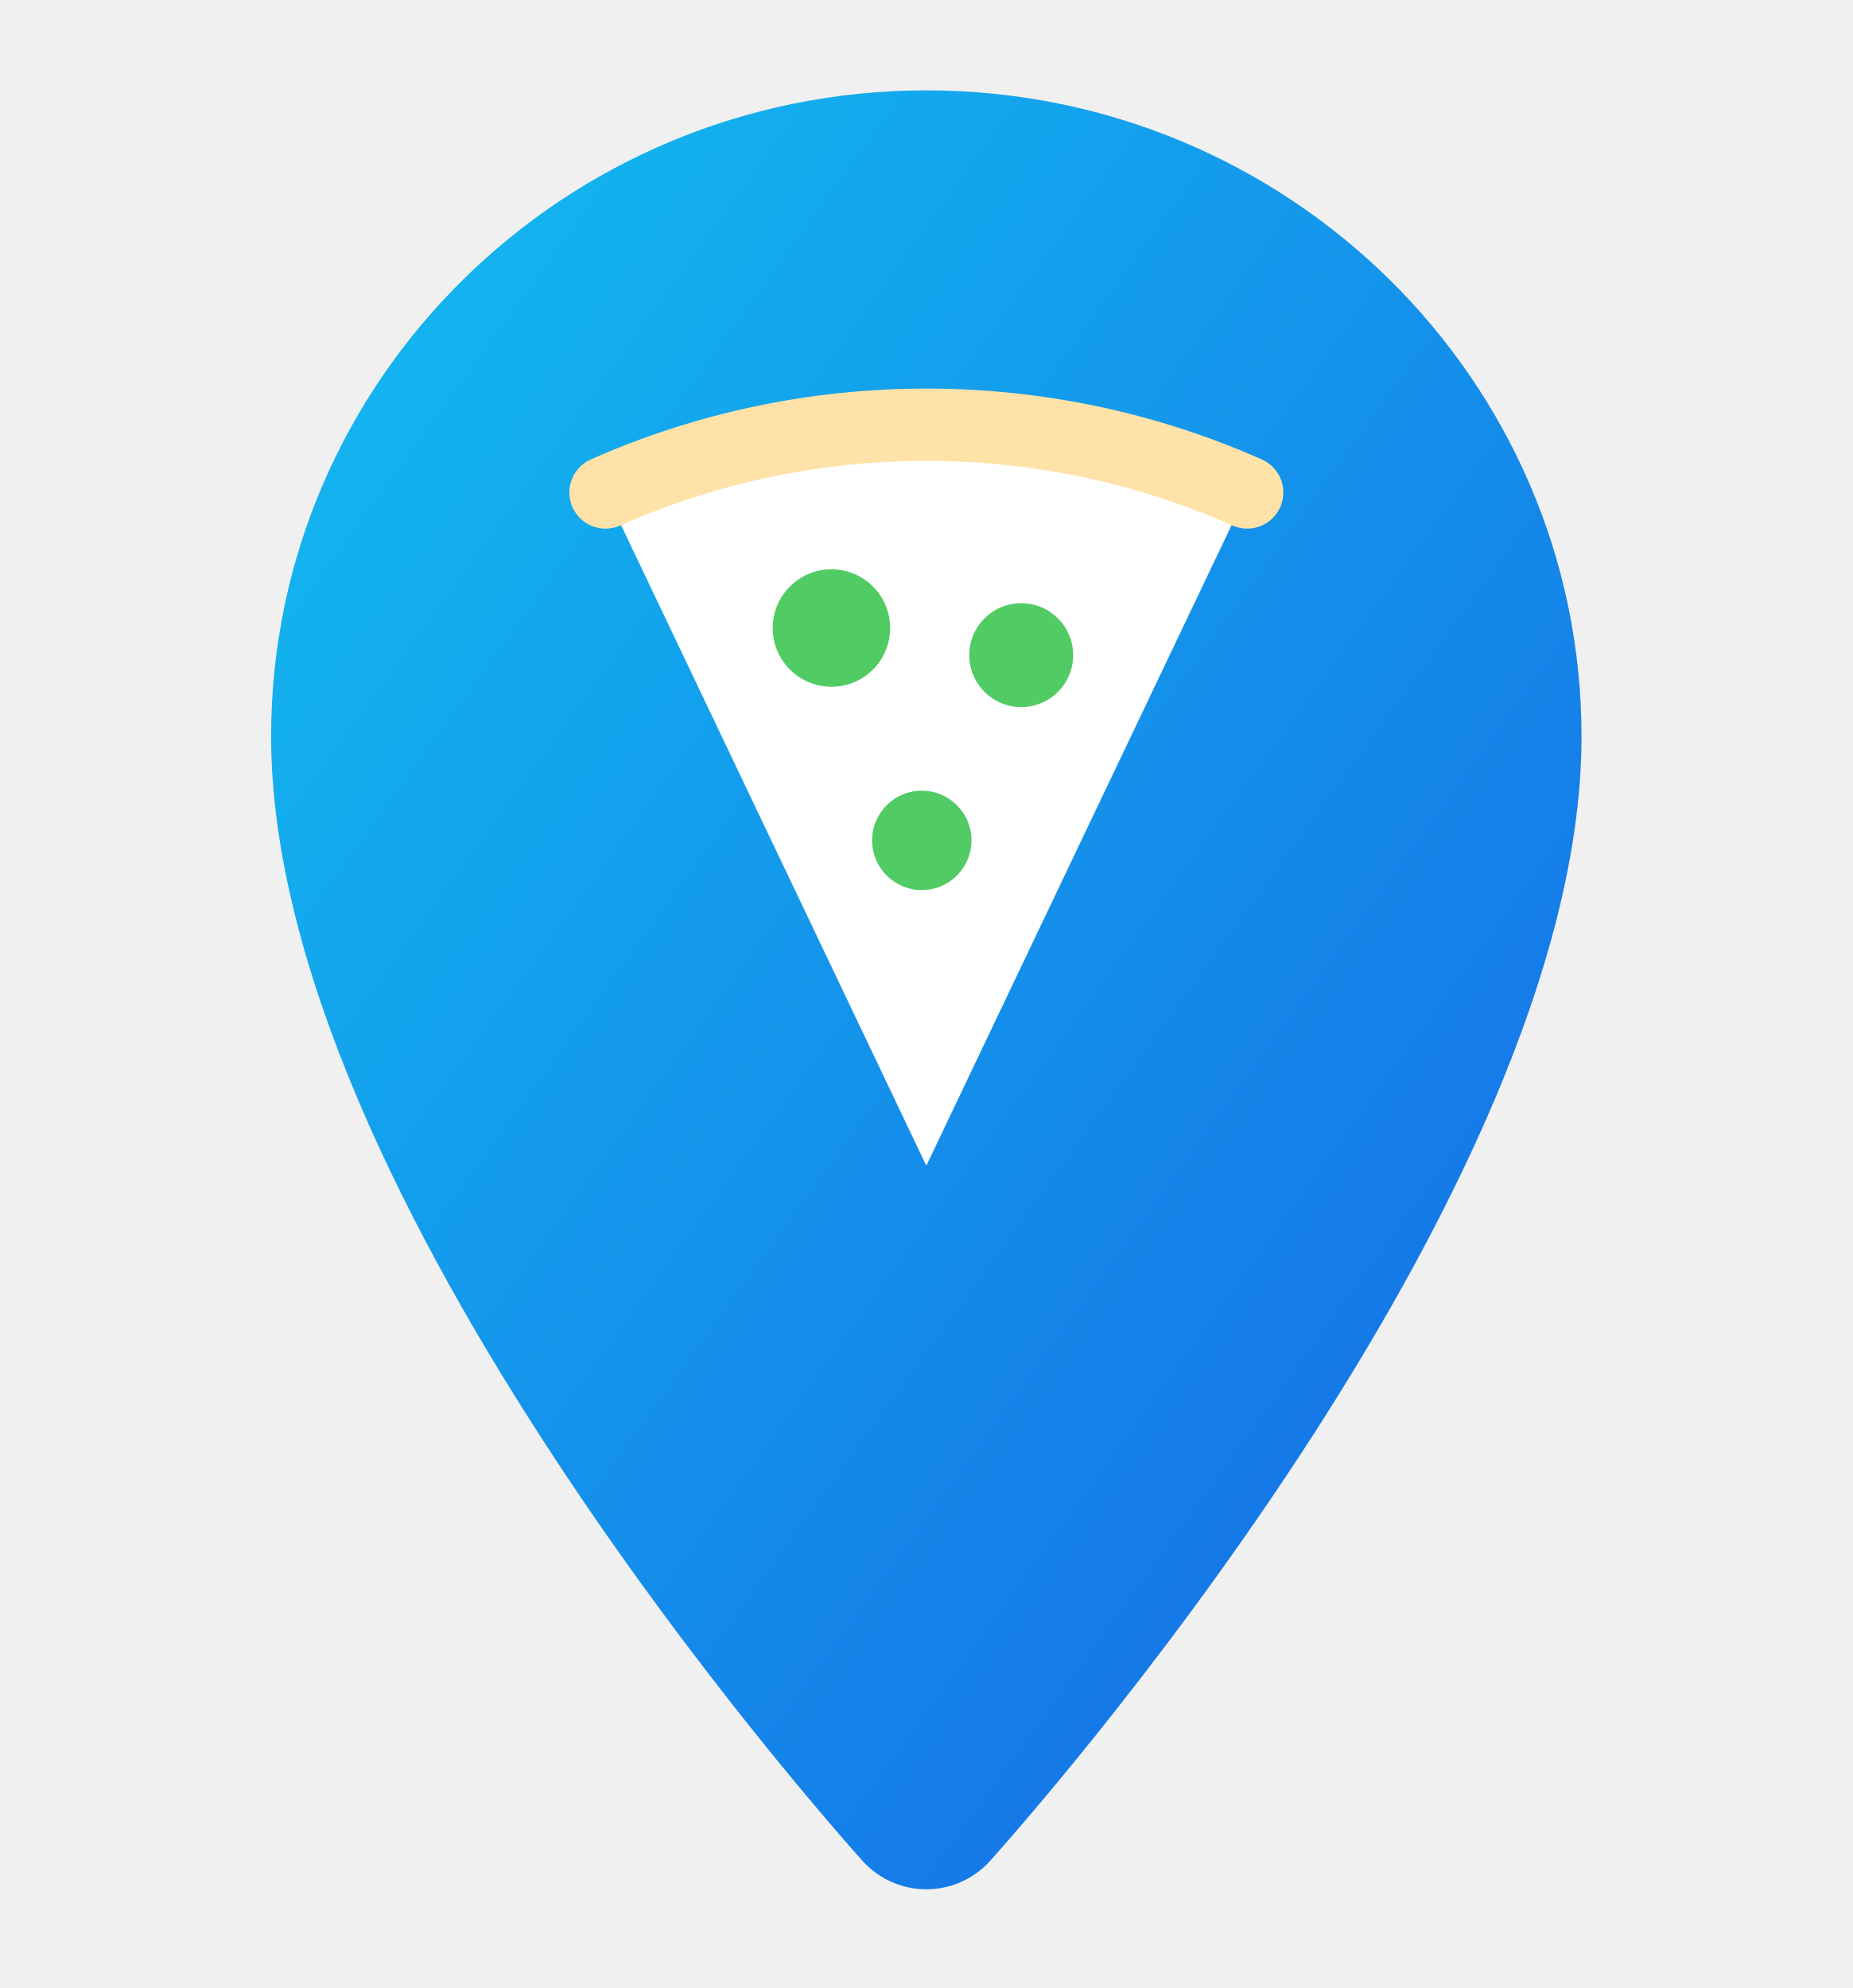
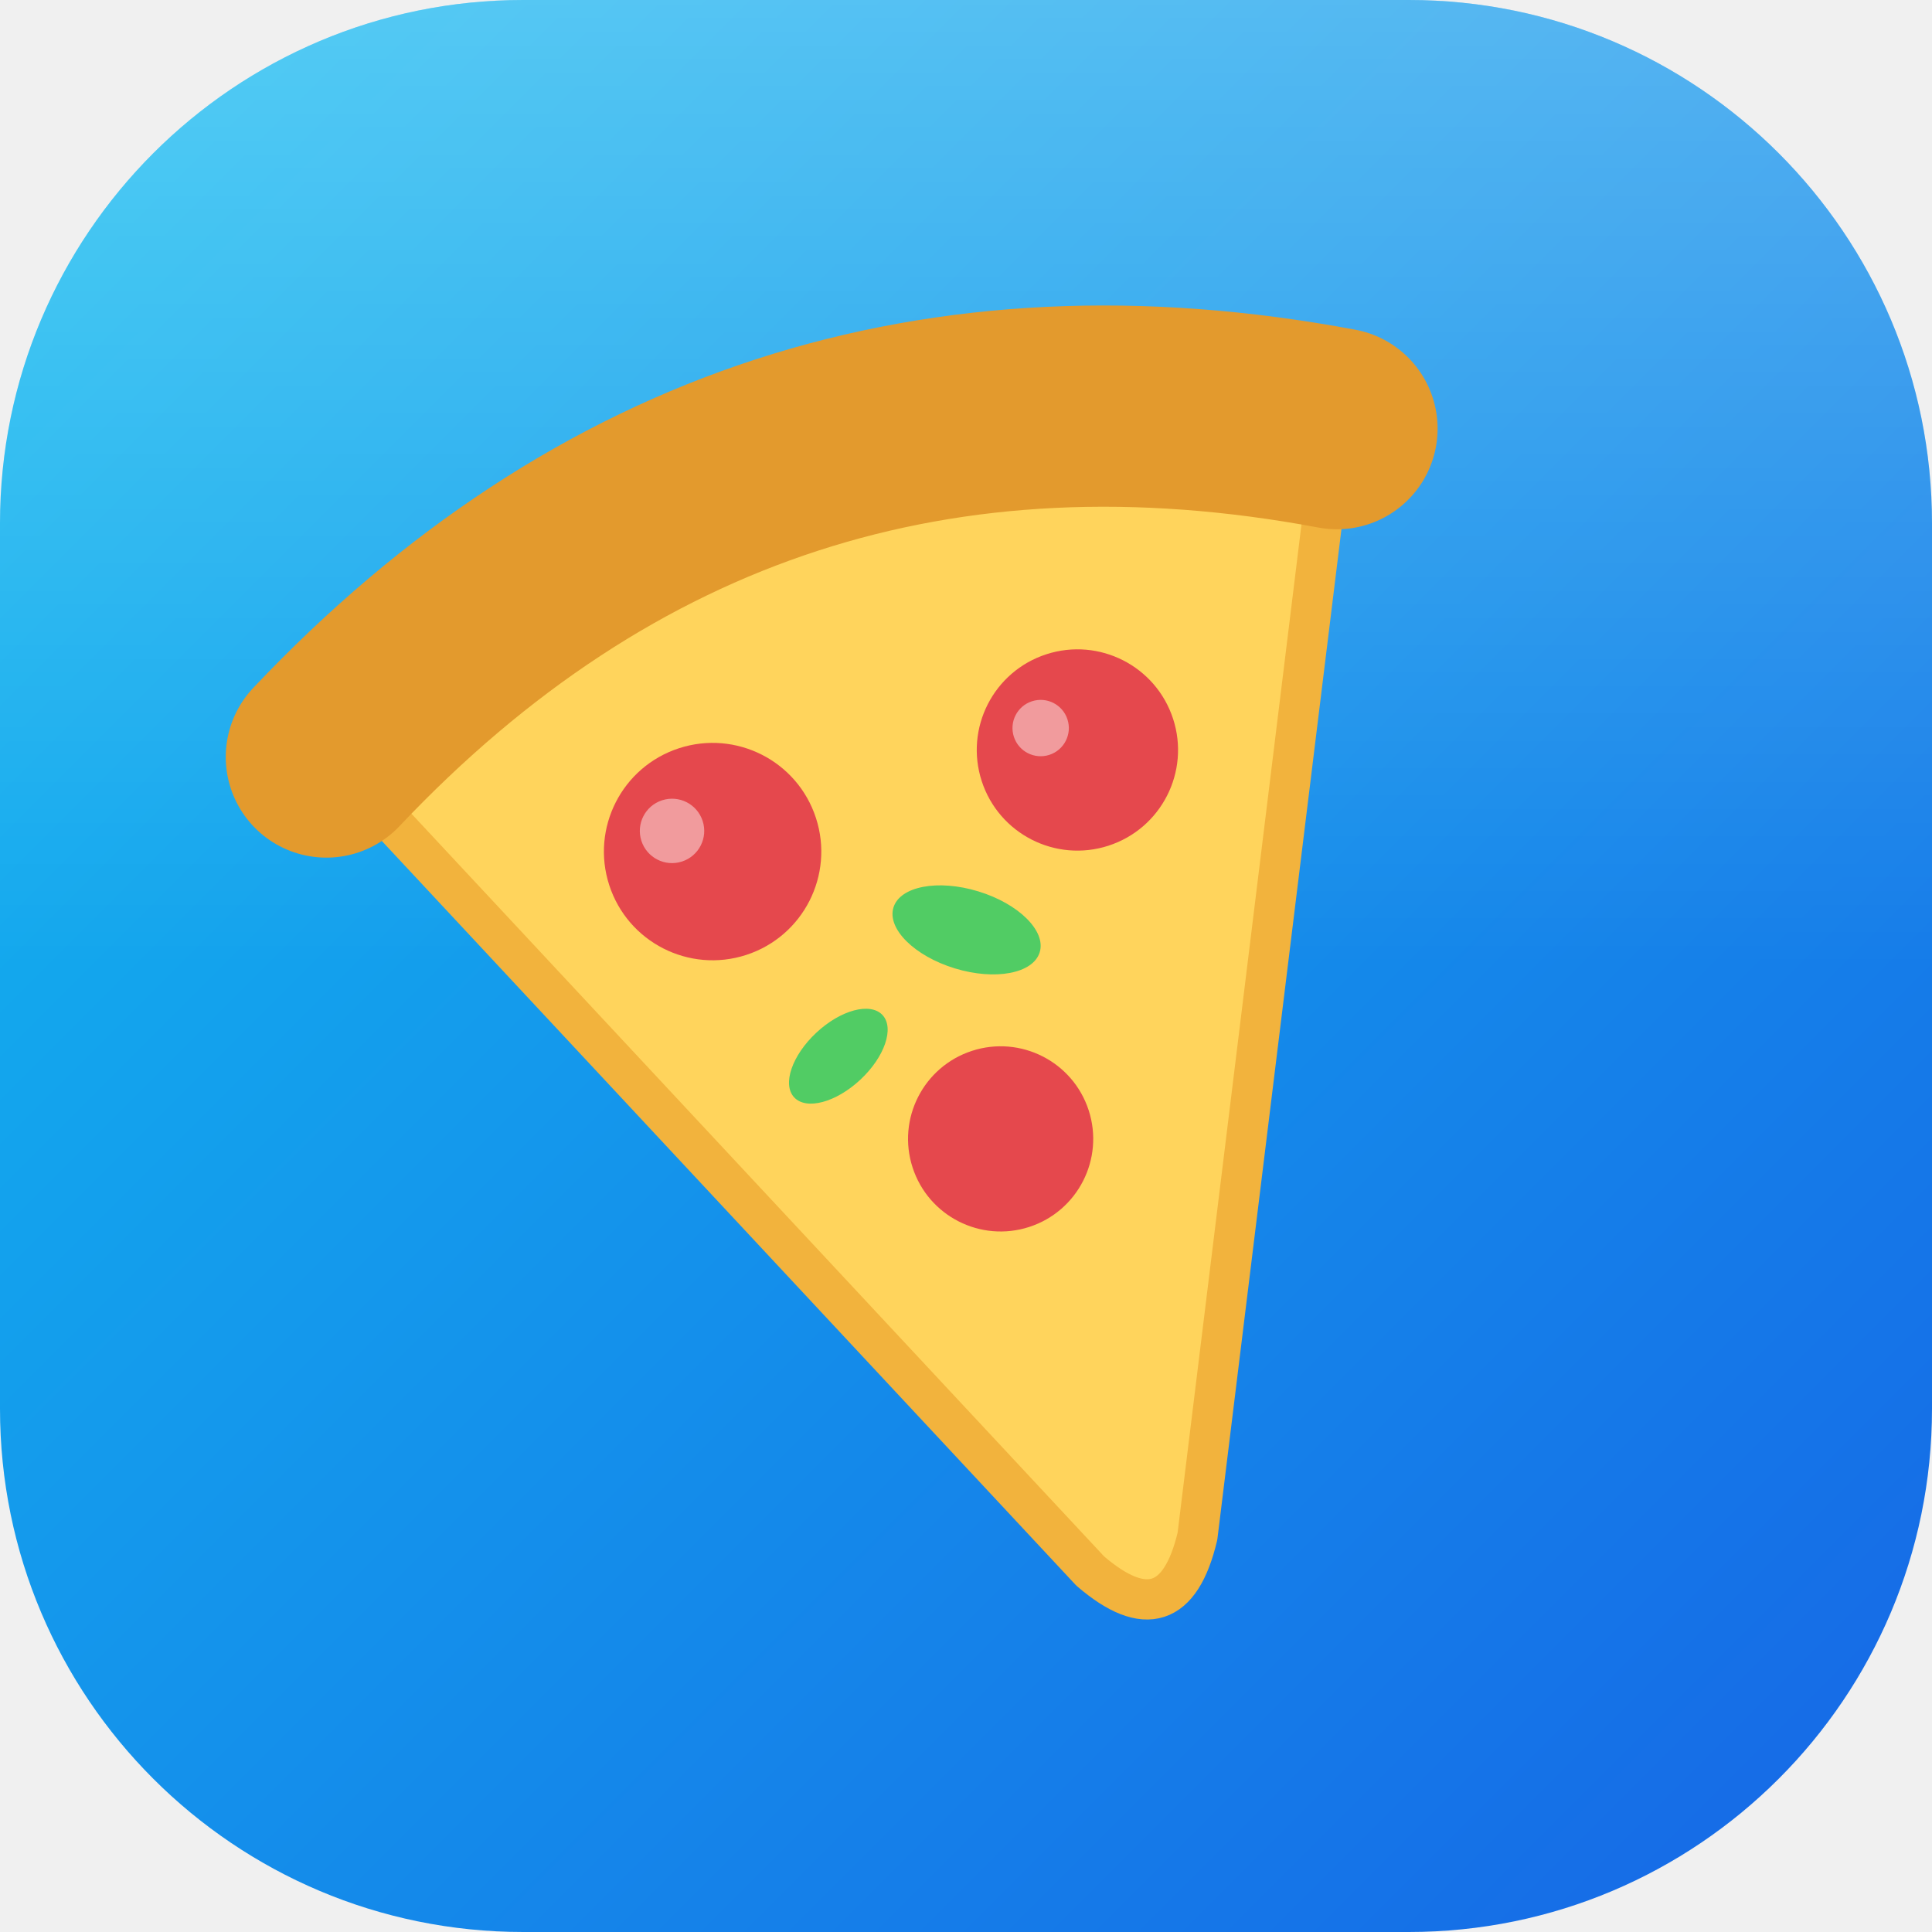
- <svg xmlns="http://www.w3.org/2000/svg" viewBox="-6 -2 41 44">
+ <svg xmlns="http://www.w3.org/2000/svg" viewBox="0 0 48 48">
  <defs>
-     <linearGradient id="pin" x1="0" y1="0" x2="1" y2="1">
+     <linearGradient id="brand-tile" x1="0" y1="0" x2="1" y2="1">
      <stop offset="0" stop-color="#12bef0" />
      <stop offset="1" stop-color="#1665e6" />
    </linearGradient>
+     <linearGradient id="brand-shine" x1="0" y1="0" x2="0" y2="1">
+       <stop offset="0" stop-color="#fff" stop-opacity="0.28" />
+       <stop offset="0.5" stop-color="#fff" stop-opacity="0" />
+     </linearGradient>
  </defs>
-   <path d="M14.5 0C6.5 0 0 6.4 0 14.3c0 10.2 12.3 24 13.1 24.9a1.9 1.9 0 0 0 2.8 0C16.7 38.3 29 24.5 29 14.3 29 6.4 22.5 0 14.5 0z" fill="url(#pin)" />
-   <path d="M7.4 8.9c4.5-2 9.7-2 14.2 0L14.5 23.8z" fill="#fff" />
-   <path d="M7.4 8.9c4.5-2 9.7-2 14.2 0" fill="none" stroke="#ffe2a8" stroke-width="1.6" stroke-linecap="round" />
-   <circle cx="12.4" cy="11.9" r="1.3" fill="#51cc64" />
-   <circle cx="16.6" cy="12.5" r="1.15" fill="#51cc64" />
-   <circle cx="14.4" cy="16.6" r="1.1" fill="#51cc64" />
+   <rect width="48" height="48" rx="13" fill="url(#brand-tile)" />
+   <rect width="48" height="48" rx="13" fill="url(#brand-shine)" />
+   <g transform="rotate(-18 24 25)">
+     <path d="M11.5 15.5Q24 9 36.5 15.5L25.4 39.3Q24 41.6 22.6 39.3Z" fill="#ffd45c" stroke="#f2b33d" stroke-width="1" stroke-linejoin="round" />
+     <path d="M10.8 14.2Q24 7 37.2 14.2" fill="none" stroke="#e39a2d" stroke-width="5" stroke-linecap="round" />
+     <circle cx="19.2" cy="19.4" r="2.7" fill="#e5484d" />
+     <circle cx="28.6" cy="19.8" r="2.5" fill="#e5484d" />
+     <circle cx="23.8" cy="28.4" r="2.3" fill="#e5484d" />
+     <circle cx="18.4" cy="18.6" r="0.8" fill="#fff" fill-opacity="0.45" />
+     <circle cx="27.9" cy="19" r="0.7" fill="#fff" fill-opacity="0.45" />
+     <ellipse cx="24.6" cy="23.2" rx="1.9" ry="1" fill="#51cc64" transform="rotate(35 24.6 23.2)" />
+     <ellipse cx="20.6" cy="25.2" rx="1.5" ry="0.8" fill="#51cc64" transform="rotate(-25 20.6 25.2)" />
+   </g>
</svg>
